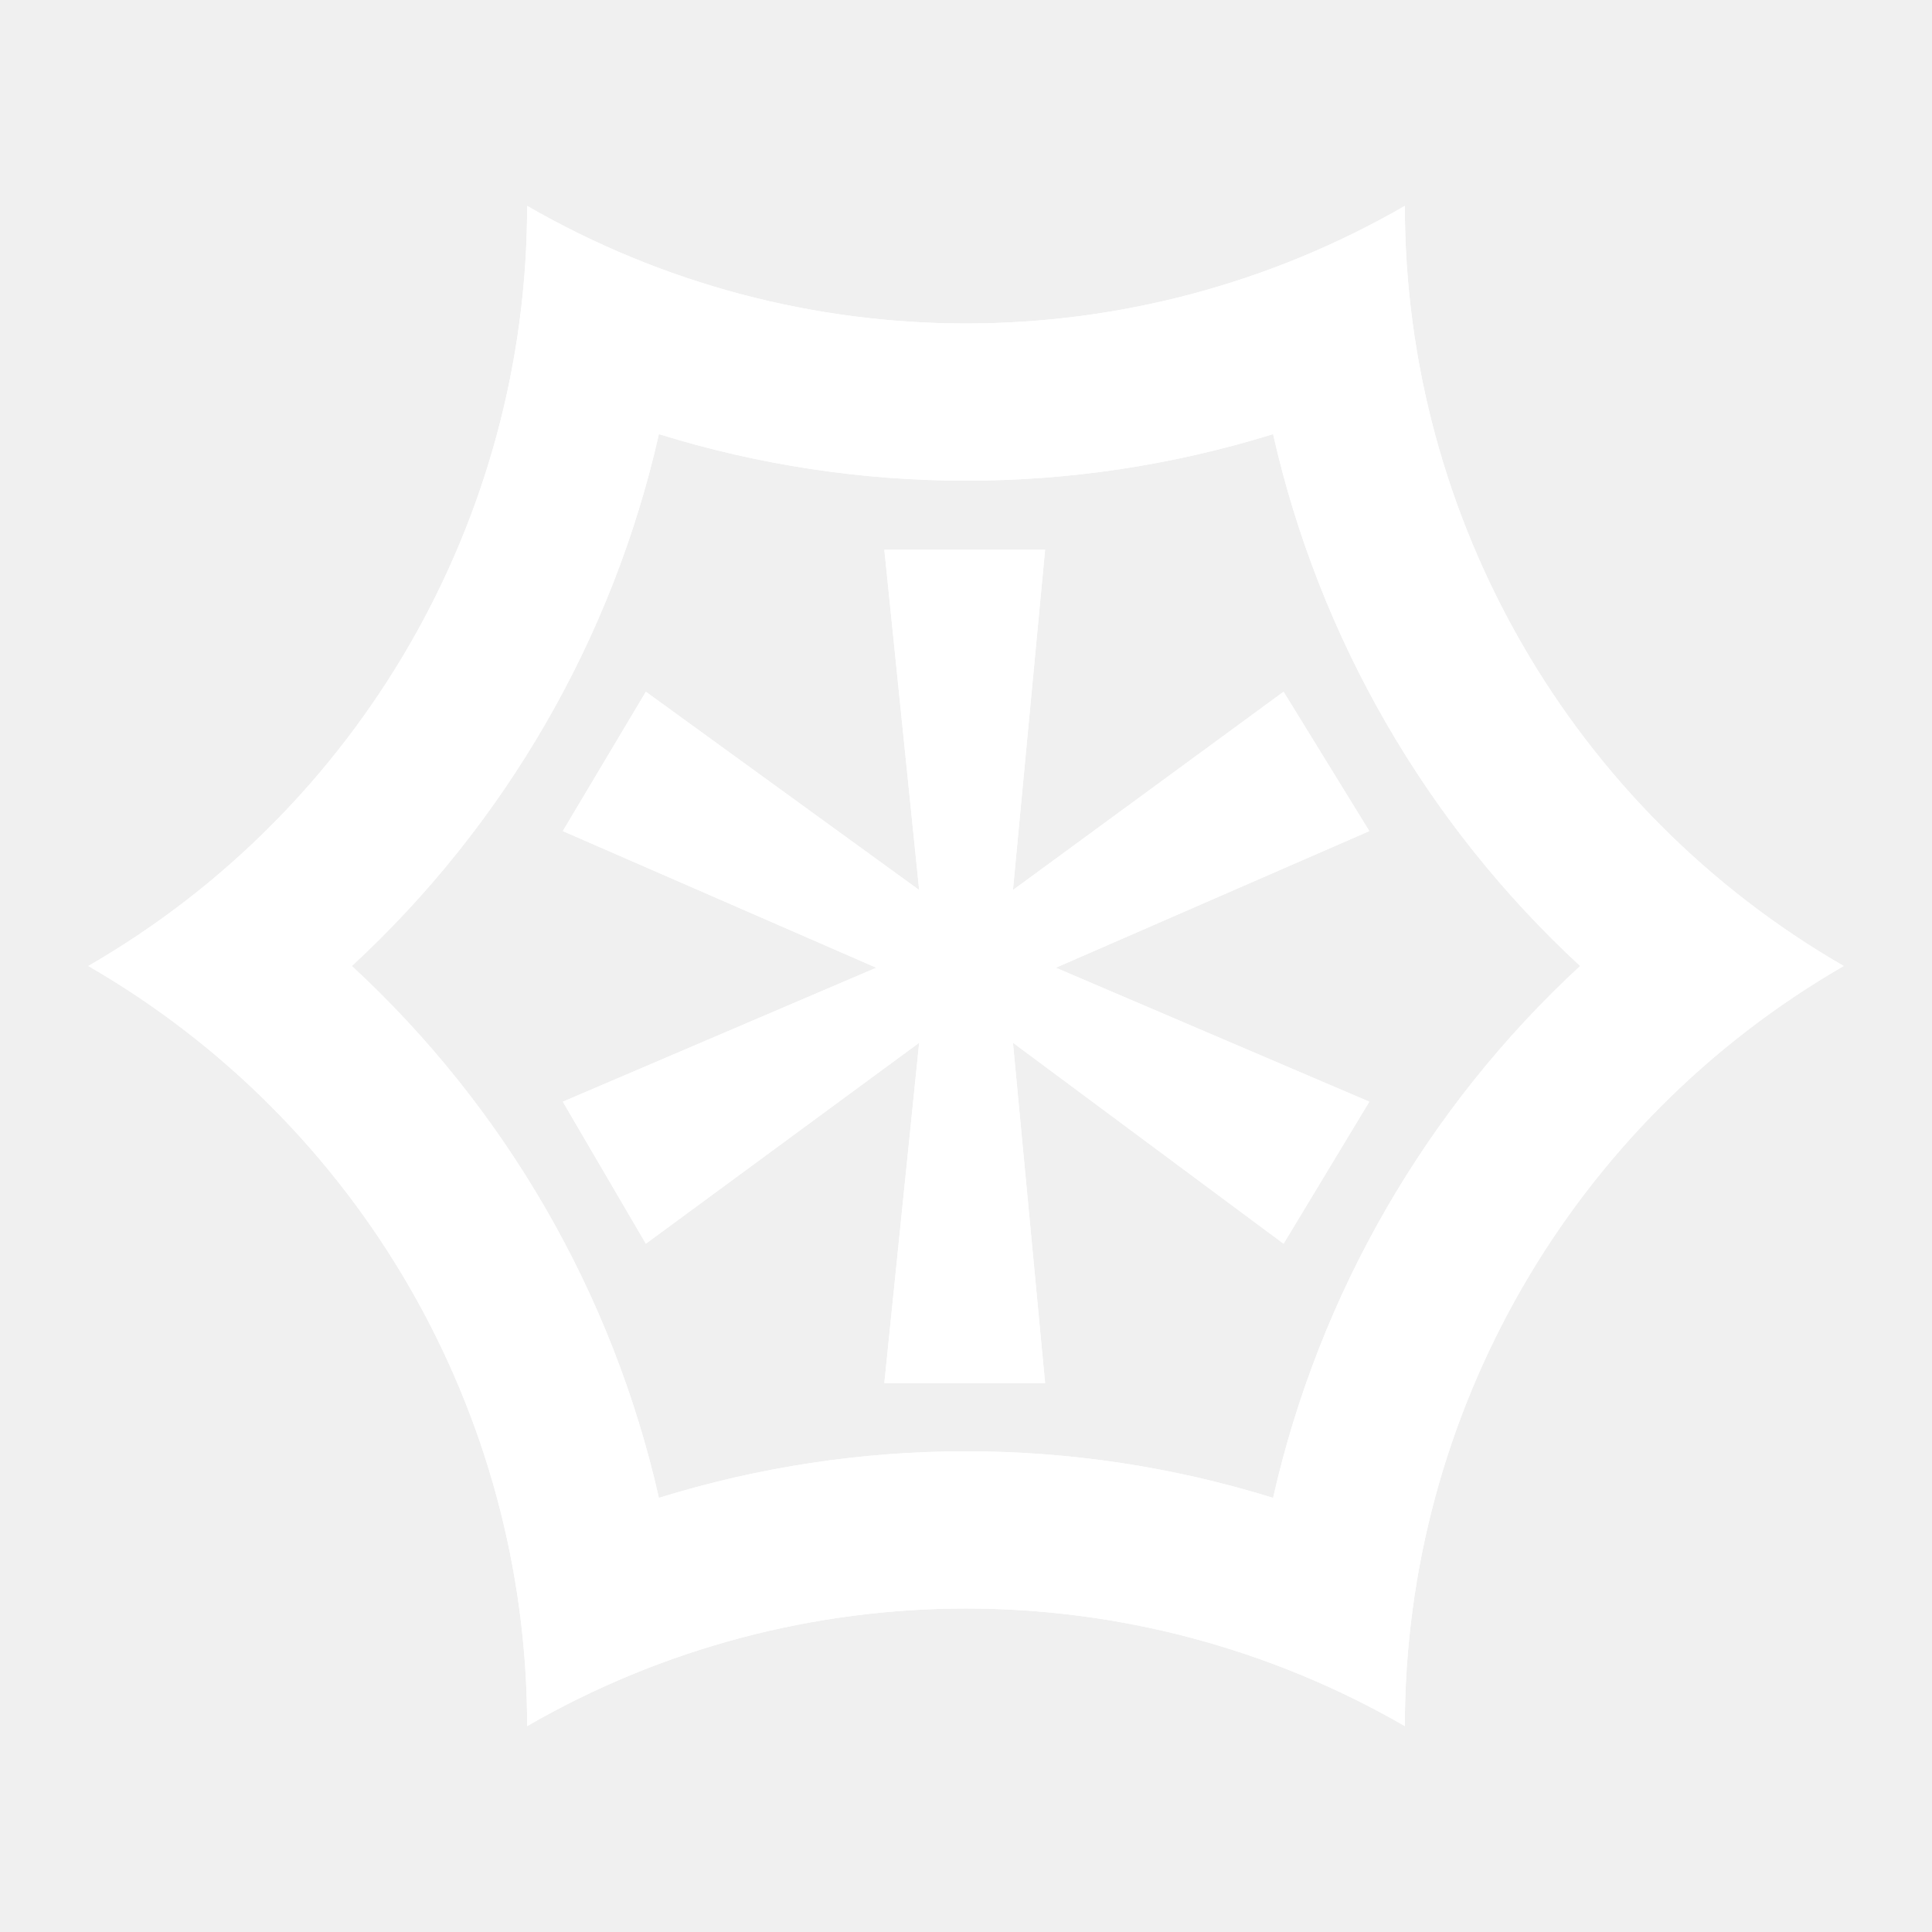
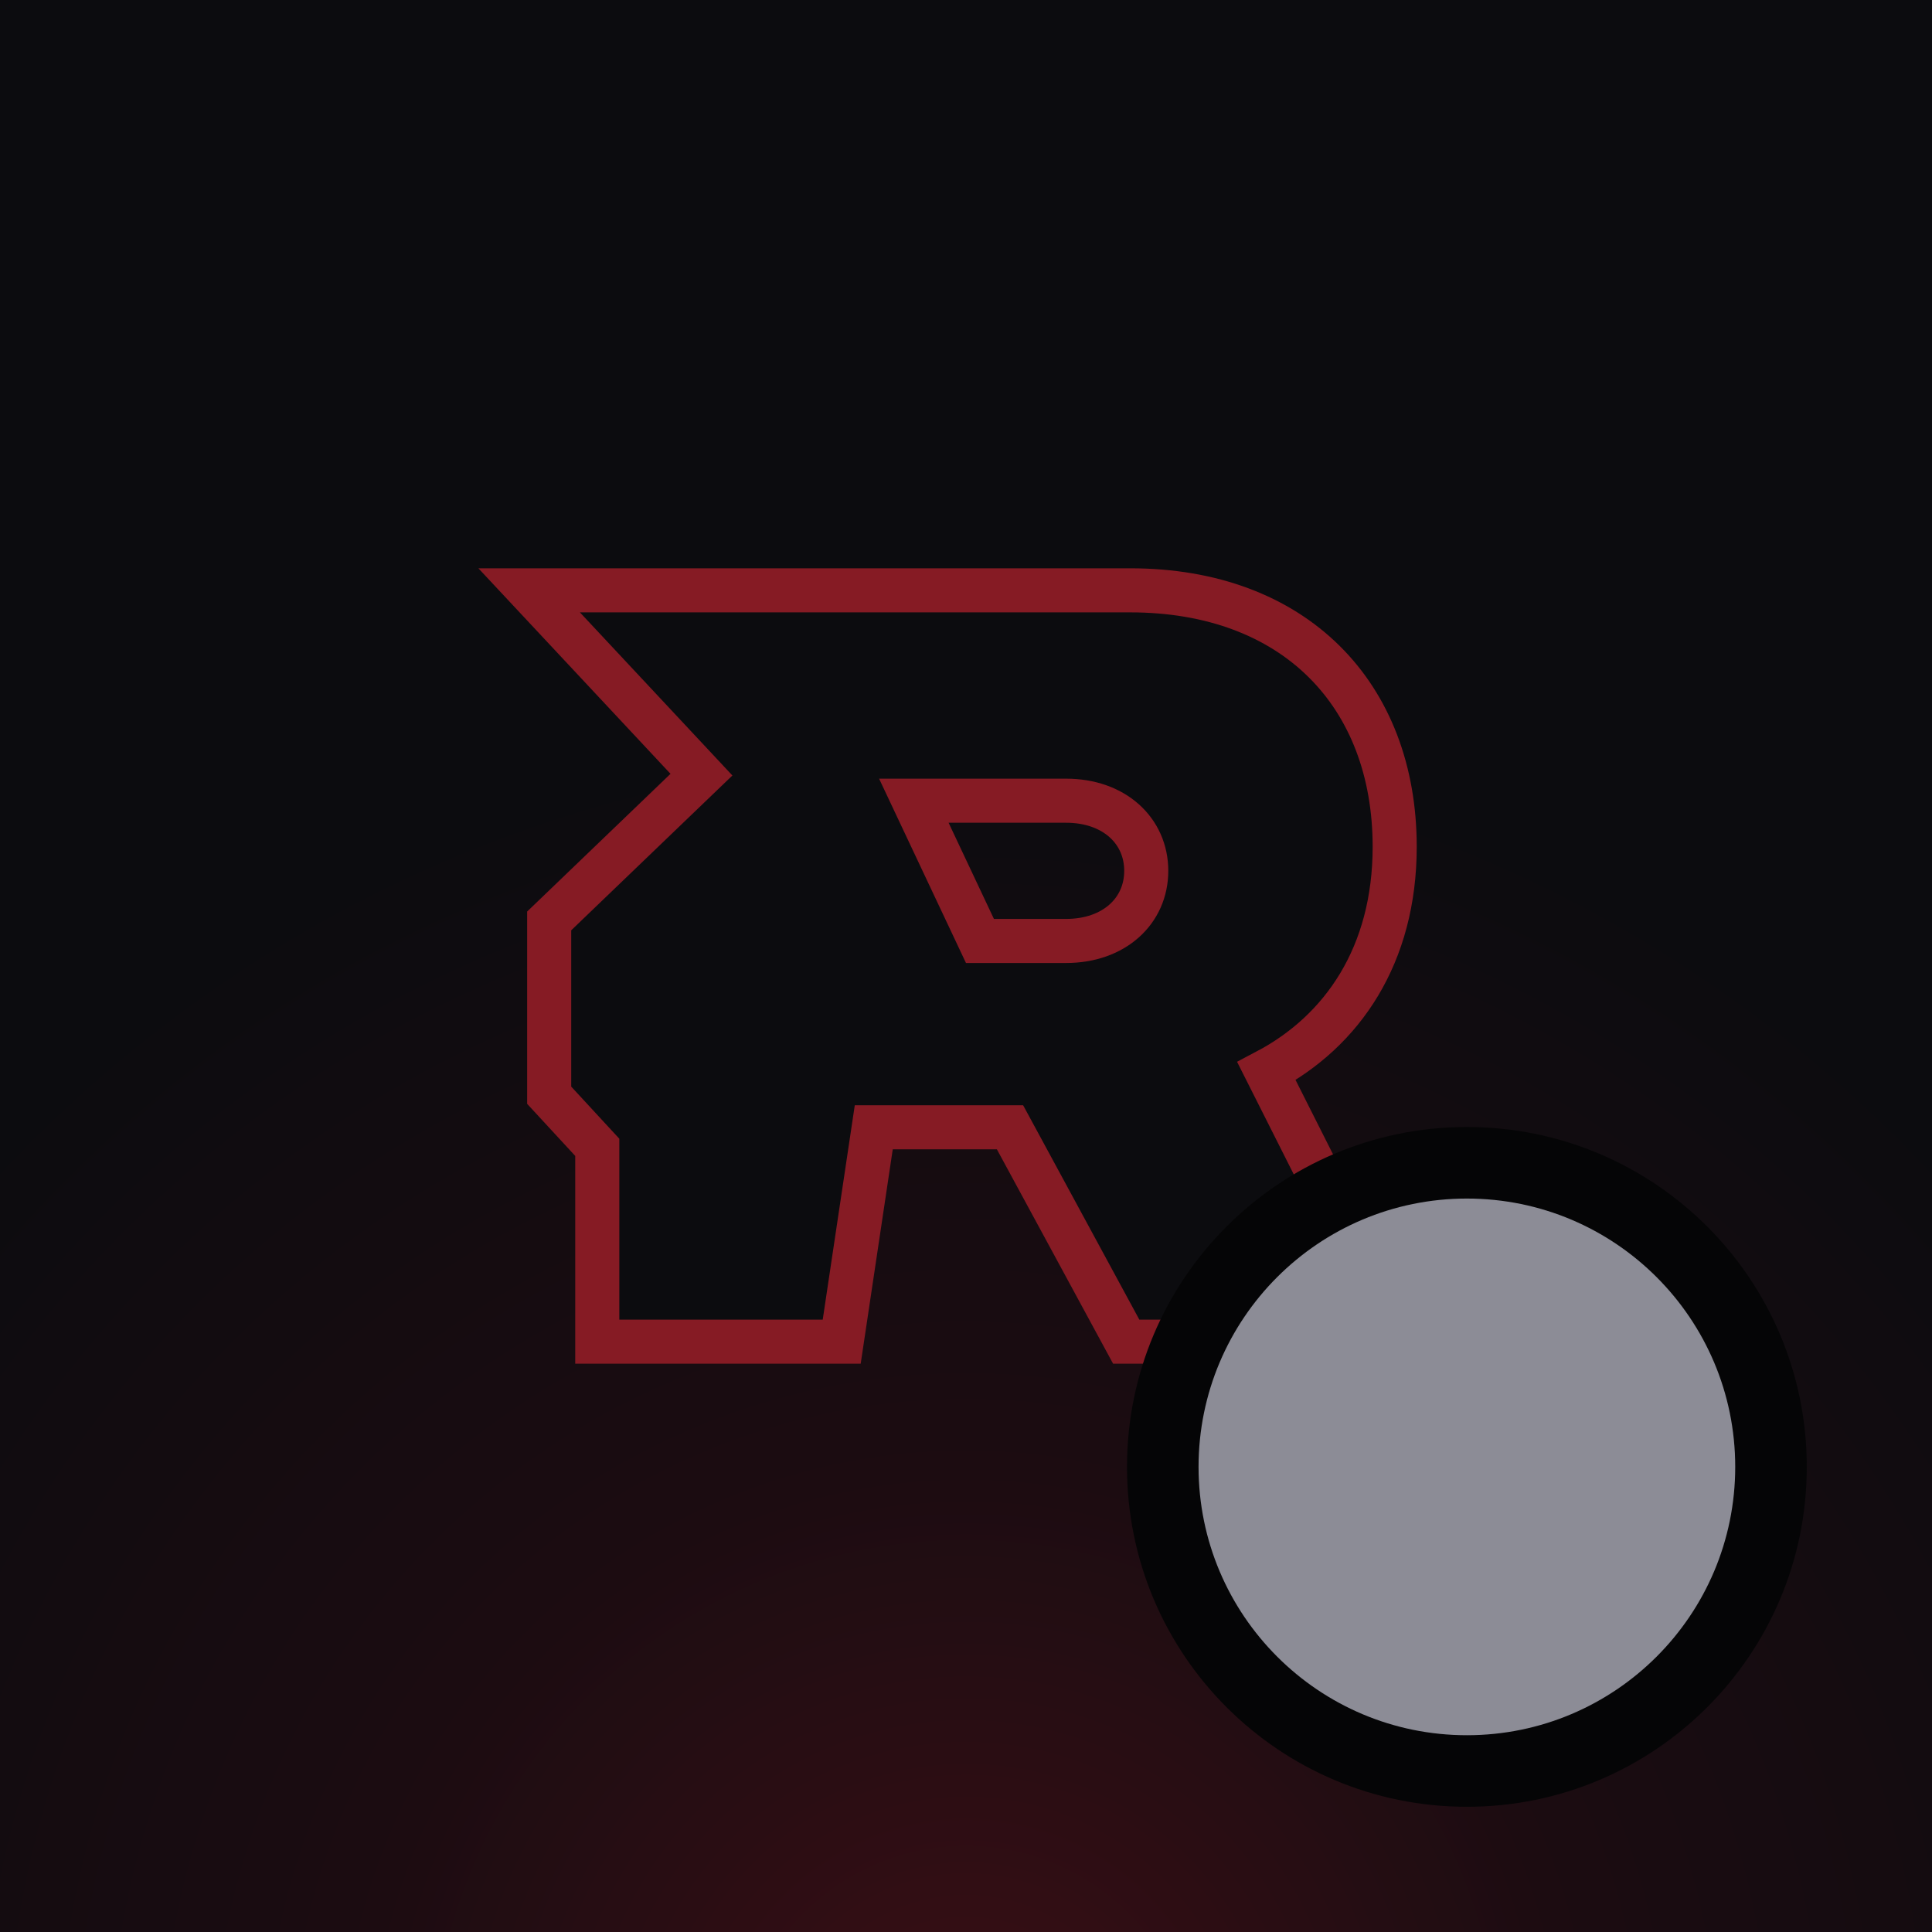
- <svg xmlns="http://www.w3.org/2000/svg" width="100%" height="100%" viewBox="0 0 1024 1024" version="1.1" xml:space="preserve" style="fill-rule:evenodd;clip-rule:evenodd;stroke-linejoin:round;stroke-miterlimit:2;">
-   <g transform="matrix(1,0,0,1,-3264,0)">
-     <g id="ICON_LOCK" transform="matrix(1,0,0,1,3264,0)">
-       <rect x="0" y="0" width="1024" height="1024" style="fill:none;" />
-       <g id="apollo.afdesign" transform="matrix(1,0,0,1,512,512)">
-         <g transform="matrix(1,0,0,1,-512,-512)">
-           <clipPath id="_clip1">
-             <rect x="0" y="0" width="1024" height="1024" />
-           </clipPath>
-           <g clip-path="url(#_clip1)">
-             <g>
-               <g transform="matrix(1.27997,0,0,1.27997,-143.345,-143.345)">
-                 <g transform="matrix(1.26917,-0.732758,0.732758,1.26917,-512.989,237.355)">
-                   <path d="M512,264C556.301,340.731 638.172,388 726.774,388C682.473,464.731 682.473,559.269 726.774,636C638.172,636 556.301,683.269 512,760C467.699,683.269 385.828,636 297.226,636C341.527,559.269 341.527,464.731 297.226,388C385.828,388 467.699,340.731 512,264ZM512,338.465C471.86,381.904 419.404,412.19 361.715,425.233C379.264,481.715 379.264,542.285 361.715,598.767C419.404,611.81 471.86,642.096 512,685.535C552.14,642.096 604.596,611.81 662.285,598.767C644.736,542.285 644.736,481.715 662.285,425.233C604.596,412.19 552.14,381.904 512,338.465Z" style="fill:white;" />
-                 </g>
-                 <g transform="matrix(1.26917,-0.732758,0.732758,1.26917,-512.989,237.355)">
-                   <path d="M512,264C556.301,340.731 638.172,388 726.774,388C682.473,464.731 682.473,559.269 726.774,636C638.172,636 556.301,683.269 512,760C467.699,683.269 385.828,636 297.226,636C341.527,559.269 341.527,464.731 297.226,388C385.828,388 467.699,340.731 512,264ZM512,338.465C471.86,381.904 419.404,412.19 361.715,425.233C379.264,481.715 379.264,542.285 361.715,598.767C419.404,611.81 471.86,642.096 512,685.535C552.14,642.096 604.596,611.81 662.285,598.767C644.736,542.285 644.736,481.715 662.285,425.233C604.596,412.19 552.14,381.904 512,338.465Z" style="fill:white;" />
-                 </g>
-               </g>
-             </g>
-           </g>
-         </g>
-       </g>
-       <g>
-         <g transform="matrix(9.87655,0,0,9.87655,-36569.9,-4193.99)">
-           <g transform="matrix(143.793,0,0,143.793,3726,564)">
-             <path d="M0.349,-0.558L0.317,-0.505L0.216,-0.58L0.228,-0.453L0.168,-0.453L0.181,-0.58L0.079,-0.505L0.048,-0.558L0.165,-0.608L0.048,-0.659L0.079,-0.711L0.181,-0.637L0.168,-0.764L0.228,-0.764L0.216,-0.637L0.317,-0.711L0.349,-0.659L0.232,-0.608L0.349,-0.558Z" style="fill:white;fill-rule:nonzero;" />
-           </g>
-         </g>
-         <g transform="matrix(9.87655,0,0,9.87655,-36569.9,-4193.99)">
-           <g transform="matrix(143.793,0,0,143.793,3726,564)">
-             <path d="M0.349,-0.558L0.317,-0.505L0.216,-0.58L0.228,-0.453L0.168,-0.453L0.181,-0.58L0.079,-0.505L0.048,-0.558L0.165,-0.608L0.048,-0.659L0.079,-0.711L0.181,-0.637L0.168,-0.764L0.228,-0.764L0.216,-0.637L0.317,-0.711L0.349,-0.659L0.232,-0.608L0.349,-0.558Z" style="fill:white;fill-rule:nonzero;" />
-           </g>
-         </g>
-       </g>
-     </g>
+ <svg xmlns="http://www.w3.org/2000/svg" viewBox="0 0 108 108">
+   <defs>
+     <radialGradient id="g" gradientUnits="userSpaceOnUse" cx="54" cy="116" r="76">
+       <stop offset="0" stop-color="#5A0A10" />
+       <stop offset="0.45" stop-color="#22060A" />
+       <stop offset="1" stop-color="#050506" />
+     </radialGradient>
+   </defs>
+   <rect width="108" height="108" fill="url(#g)" />
+   <g transform="translate(9.42 10.6) scale(0.112)">
+     <path fill="#050506" fill-rule="evenodd" stroke="#E3202C" stroke-width="22" stroke-linejoin="miter" d="M180 200 L480 200 C562 200 612 252 612 328 C612 382 586 420 548 440 L616 575 L478 575 L420 468 L352 468 L336 575 L214 575 L214 478 L190 452 L190 365 L266 292 Z M372 305 L448 305 C472 305 488 320 488 340 C488 360 472 375 448 375 L405 375 Z" />
  </g>
+   <rect width="108" height="108" fill="#14141a" opacity="0.45" />
+   <circle cx="82" cy="82" r="19" fill="#050506" />
+   <circle cx="82" cy="82" r="15" fill="#8C8C96" />
</svg>
